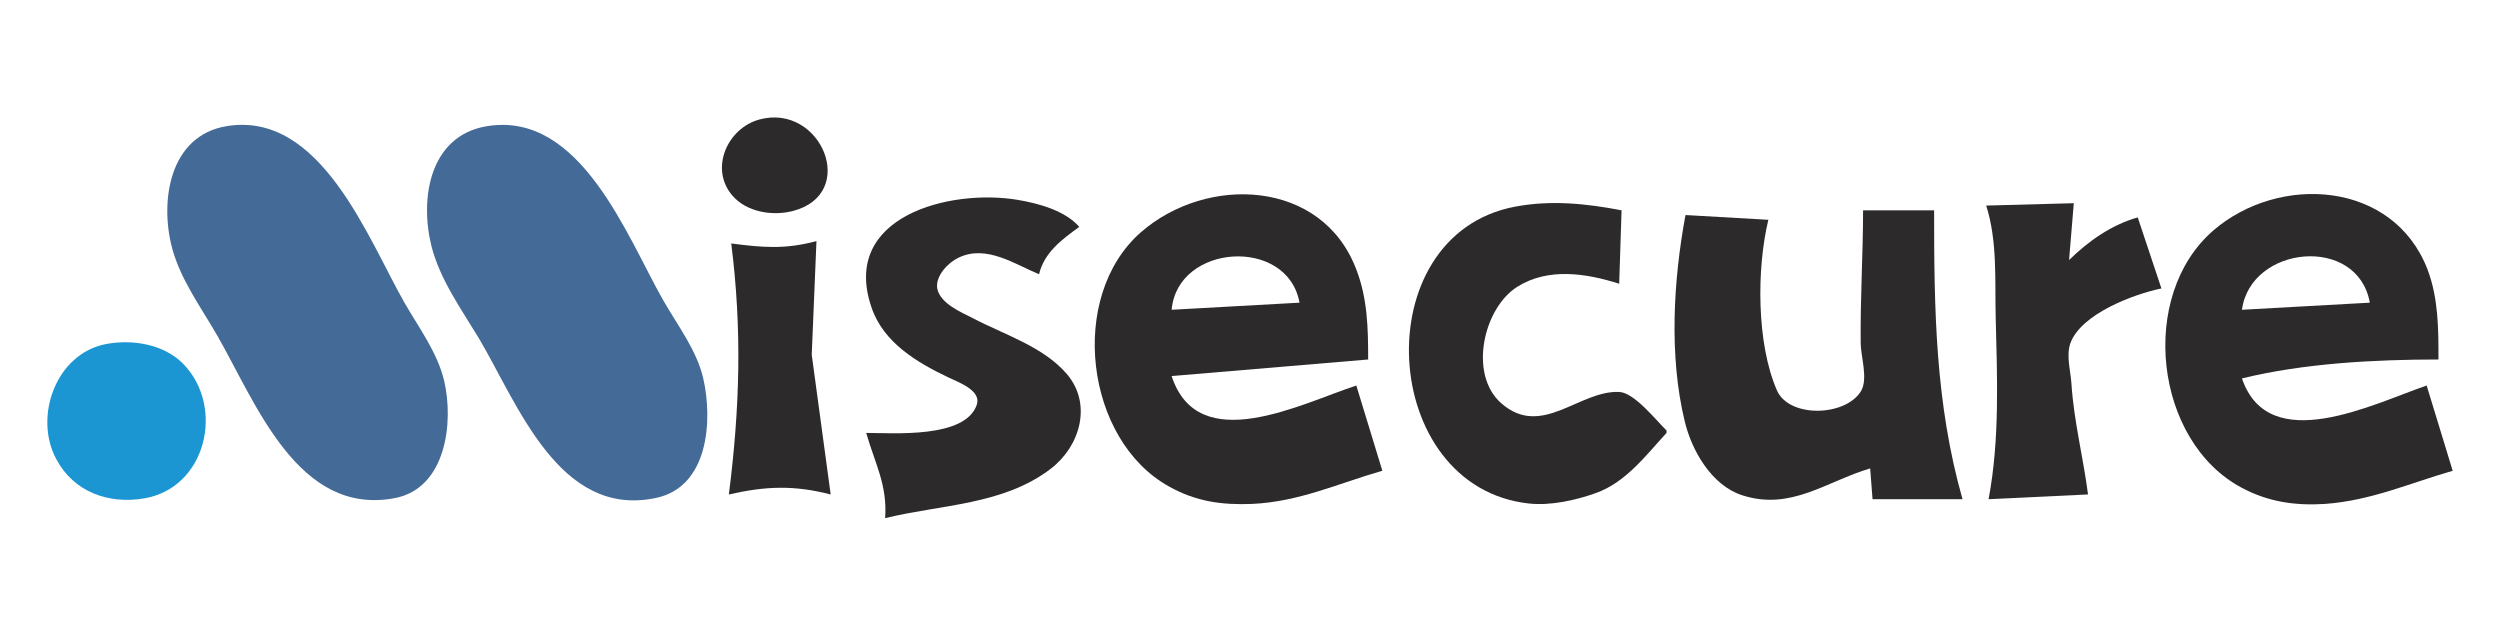
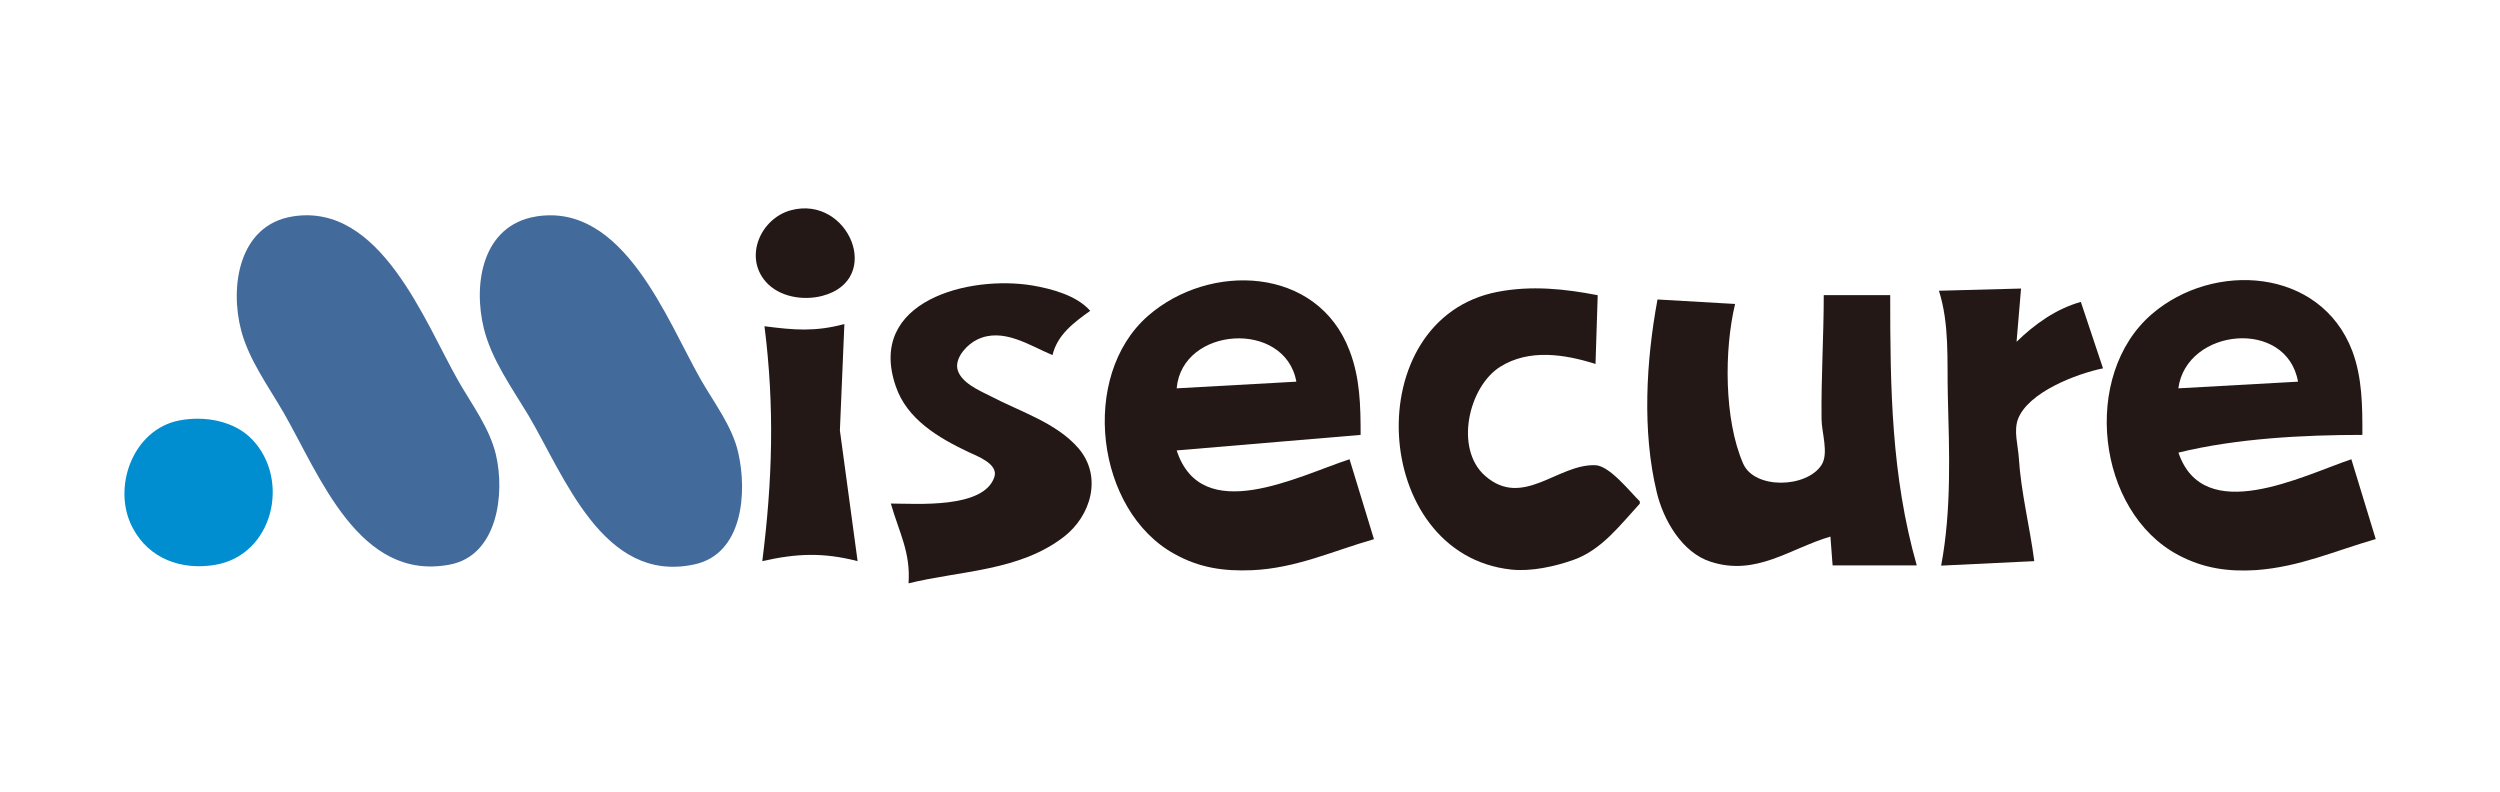
- <svg xmlns="http://www.w3.org/2000/svg" id="_圖層_1" data-name="圖層 1" viewBox="0 0 1180 300">
+ <svg xmlns="http://www.w3.org/2000/svg" id="_圖層_1" data-name="圖層 1" viewBox="0 0 240 76">
  <defs>
    <style>
      .cls-1 {
-         fill: #446a97;
+         fill: #426a9b;
      }

      .cls-2 {
-         fill: #1b96d3;
+         fill: #008ed0;
      }

      .cls-3 {
-         fill: #2d2a2b;
+         fill: #231815;
      }
    </style>
  </defs>
-   <path class="cls-3" d="M358.55,56.37c-15.19,4.02-23.86,23.25-12.82,35.99,6.73,7.77,18.85,9.71,28.46,7.24,31.29-8.09,13.41-50.96-15.65-43.23Z" />
-   <path class="cls-1" d="M107.08,59.52c-27.19,4.41-31.75,35.5-25.83,57.63,3.96,14.82,13.8,28.19,21.36,41.35,18.16,31.6,38,85.37,83.82,76.59,24.13-4.64,27.82-35.77,23.21-55.36-3.12-13.25-12.03-25.21-18.74-36.88-17.23-30.18-39.43-90.53-83.82-83.33Z" />
-   <path class="cls-1" d="M230.02,59.52c-27.31,4.39-31.96,34.17-26.4,56.51,3.88,15.65,14.11,29.89,22.38,43.59,18.36,30.98,37.85,84.94,83.38,75.46,25.07-5.05,27.1-36.55,22.56-56.46-3.02-13.26-12.25-25.22-18.89-36.88-17.15-30.1-38.95-89.3-83.02-82.21Z" />
-   <path class="cls-3" d="M408.84,204.33c4.22,14.65,10.06,24.59,8.94,40.24,26.31-6.48,55.73-6.11,78.23-23.36,13.85-10.61,19.65-30.6,7.46-44.77-11.12-12.92-29.81-18.62-44.34-26.29-5.59-2.81-15.37-6.94-16.76-13.99-.93-5.96,5.23-12.3,10.06-14.53,12.98-6.31,26.38,2.98,38,7.82,2.48-10.31,10.75-16.42,19-22.35-6.71-7.74-19.3-11.11-29.06-12.76-31.77-5.38-83.82,7.66-69.02,50.76,5.65,16.76,21.72,26.12,36.61,33.2,4.35,2.07,15.29,6.01,13.12,12.63-5.31,16.17-39.46,13.41-52.24,13.41Z" />
-   <path class="cls-3" d="M786.61,204.33v-1.12c-5.01-4.91-15.15-17.86-22.35-18.22-19-.78-36.62,22.08-55.68,5.34-15.54-13.65-8.38-44.98,7.62-54.99,14.53-9.14,32.41-6.38,48.06-1.42l1.12-34.65c-16.77-3.24-33.53-4.91-50.29-1.72-70.92,13.38-64.55,132.49,6.7,140.12,10.02,1.07,21.87-1.52,31.29-4.89,14.22-4.98,23.67-17.74,33.53-28.45Z" />
-   <path class="cls-3" d="M937.49,97.03c5.34,16.84,4.06,35.09,4.47,52.53.71,28.5,1.97,57.83-3.35,86.06l46.94-2.24c-2.27-17.55-6.71-34.65-7.85-52.53-.4-5.93-2.58-13.2-.42-19,5.13-13.75,29.83-23,42.91-25.71l-11.18-33.53c-12.56,3.59-23.23,11.18-32.41,20.12l2.23-26.82-41.35,1.12Z" />
-   <path class="cls-3" d="M879.37,99.27c0,20.84-1.36,41.67-1.12,62.59,0,6.46,3.73,17.2-.03,23.03-7.58,11.77-33.86,12.4-39.53-.68-9.61-22.05-9.61-57.33-4.02-80.47l-39.12-2.24c-5.73,30.84-7.82,66.51-.39,97.24,3.26,13.79,12.68,30.42,27.21,35.04,22.95,7.43,39.77-6.63,60.35-12.69l1.12,14.53h42.47c-12.86-45.33-13.41-89.41-13.41-136.35h-33.53Z" />
-   <path class="cls-3" d="M345.14,114.92c5.17,40.72,4.05,77.83-1.12,118.47,17.33-3.96,30.79-4.47,48.06,0l-8.94-65.94,2.23-53.65c-14.81,3.96-25.21,3.06-40.23,1.12Z" />
-   <path class="cls-3" d="M640.19,181.97c-26.04,8.49-74.62,34.05-87.18-4.47l92.76-7.82c0-14.52-.25-28.69-5.59-42.47-16.15-42.73-70.67-44.71-101.71-17.56-34.65,30.4-26.25,98.24,13.41,120.03,12.59,7.05,24.89,8.75,39.12,8.17,22.3-1.02,40.56-9.67,61.47-15.65l-12.29-40.24ZM613.37,142.86l-60.35,3.35c2.73-31.29,54.71-34.6,60.35-3.35Z" />
-   <path class="cls-3" d="M1145.38,181.97c-24.91,8.48-74.49,33.93-87.18-3.35,29.06-7.16,62.93-8.94,92.76-8.94,0-14.39,0-28.81-5.16-42.47-16.09-41.88-69.94-45.23-101.01-18.51-35.77,30.8-27.94,99.73,13.41,121.58,12.54,6.65,25.05,8.44,39.12,7.58,21.89-1.6,39.77-9.72,60.35-15.65l-12.29-40.24ZM1118.55,142.86l-60.35,3.35c4.11-30.49,54.63-35.45,60.35-3.35Z" />
-   <path class="cls-2" d="M50.08,162.38c-23.61,4.46-34.29,34.18-23.57,54.24,8.27,15.65,24.68,21.43,41.45,18.64,29.41-4.91,38.22-42.94,18.79-63.24-9.1-9.51-24.1-12.02-36.68-9.64Z" />
+   <path class="cls-3" d="M75.94,20.18c-2.89.77-4.54,4.43-2.44,6.85,1.28,1.48,3.59,1.85,5.42,1.38,5.96-1.54,2.55-9.7-2.98-8.23Z" />
+   <path class="cls-1" d="M28.08,20.78c-5.17.84-6.04,6.76-4.92,10.97.75,2.82,2.63,5.37,4.07,7.87,3.46,6.01,7.23,16.25,15.96,14.58,4.59-.88,5.3-6.81,4.42-10.54-.59-2.52-2.29-4.8-3.57-7.02-3.28-5.74-7.51-17.23-15.96-15.86Z" />
+   <path class="cls-1" d="M51.48,20.78c-5.2.84-6.08,6.5-5.03,10.76.74,2.98,2.69,5.69,4.26,8.3,3.49,5.9,7.2,16.17,15.87,14.36,4.77-.96,5.16-6.96,4.29-10.75-.57-2.52-2.33-4.8-3.6-7.02-3.26-5.73-7.41-17-15.8-15.65Z" />
+   <path class="cls-3" d="M85.52,48.34c.8,2.79,1.91,4.68,1.7,7.66,5.01-1.23,10.61-1.16,14.89-4.45,2.64-2.02,3.74-5.82,1.42-8.52-2.12-2.46-5.67-3.54-8.44-5-1.06-.53-2.93-1.32-3.19-2.66-.18-1.13,1-2.34,1.91-2.77,2.47-1.2,5.02.57,7.23,1.49.47-1.96,2.05-3.13,3.62-4.25-1.28-1.47-3.67-2.11-5.53-2.43-6.05-1.02-15.96,1.46-13.14,9.66,1.07,3.19,4.13,4.97,6.97,6.32.83.39,2.91,1.14,2.5,2.4-1.01,3.08-7.51,2.55-9.94,2.55Z" />
+   <path class="cls-3" d="M157.42,48.34v-.21c-.95-.93-2.88-3.4-4.25-3.47-3.62-.15-6.97,4.2-10.6,1.02-2.96-2.6-1.59-8.56,1.45-10.47,2.77-1.74,6.17-1.21,9.15-.27l.21-6.6c-3.19-.62-6.38-.94-9.57-.33-13.5,2.55-12.29,25.22,1.28,26.67,1.91.2,4.16-.29,5.96-.93,2.71-.95,4.51-3.38,6.38-5.41Z" />
+   <path class="cls-3" d="M186.14,27.92c1.02,3.21.77,6.68.85,10,.14,5.42.37,11.01-.64,16.38l8.94-.43c-.43-3.34-1.28-6.6-1.49-10-.08-1.13-.49-2.51-.08-3.62.98-2.62,5.68-4.38,8.17-4.89l-2.13-6.38c-2.39.68-4.42,2.13-6.17,3.83l.43-5.11-7.87.21Z" />
+   <path class="cls-3" d="M175.08,28.34c0,3.97-.26,7.93-.21,11.91,0,1.23.71,3.27,0,4.38-1.44,2.24-6.45,2.36-7.53-.13-1.83-4.2-1.83-10.91-.77-15.32l-7.45-.43c-1.09,5.87-1.49,12.66-.07,18.51.62,2.62,2.41,5.79,5.18,6.67,4.37,1.41,7.57-1.26,11.49-2.42l.21,2.77h8.08c-2.45-8.63-2.55-17.02-2.55-25.95h-6.38Z" />
+   <path class="cls-3" d="M73.39,31.32c.98,7.75.77,14.82-.21,22.55,3.3-.75,5.86-.85,9.15,0l-1.7-12.55.43-10.21c-2.82.75-4.8.58-7.66.21Z" />
+   <path class="cls-3" d="M129.55,44.09c-4.96,1.62-14.2,6.48-16.59-.85l17.66-1.49c0-2.76-.05-5.46-1.06-8.08-3.07-8.13-13.45-8.51-19.36-3.34-6.6,5.79-5,18.7,2.55,22.85,2.4,1.34,4.74,1.67,7.45,1.56,4.24-.19,7.72-1.84,11.7-2.98l-2.34-7.66ZM124.45,36.64l-11.49.64c.52-5.96,10.41-6.59,11.49-.64Z" />
+   <path class="cls-3" d="M225.72,44.09c-4.74,1.61-14.18,6.46-16.59-.64,5.53-1.36,11.98-1.7,17.66-1.7,0-2.74,0-5.48-.98-8.08-3.06-7.97-13.31-8.61-19.23-3.52-6.81,5.86-5.32,18.98,2.55,23.14,2.39,1.27,4.77,1.61,7.45,1.44,4.17-.3,7.57-1.85,11.49-2.98l-2.34-7.66ZM220.61,36.64l-11.49.64c.78-5.8,10.4-6.75,11.49-.64Z" />
+   <path class="cls-2" d="M17.23,40.36c-4.5.85-6.53,6.51-4.49,10.32,1.57,2.98,4.7,4.08,7.89,3.55,5.6-.93,7.28-8.17,3.58-12.04-1.73-1.81-4.59-2.29-6.98-1.83Z" />
</svg>
